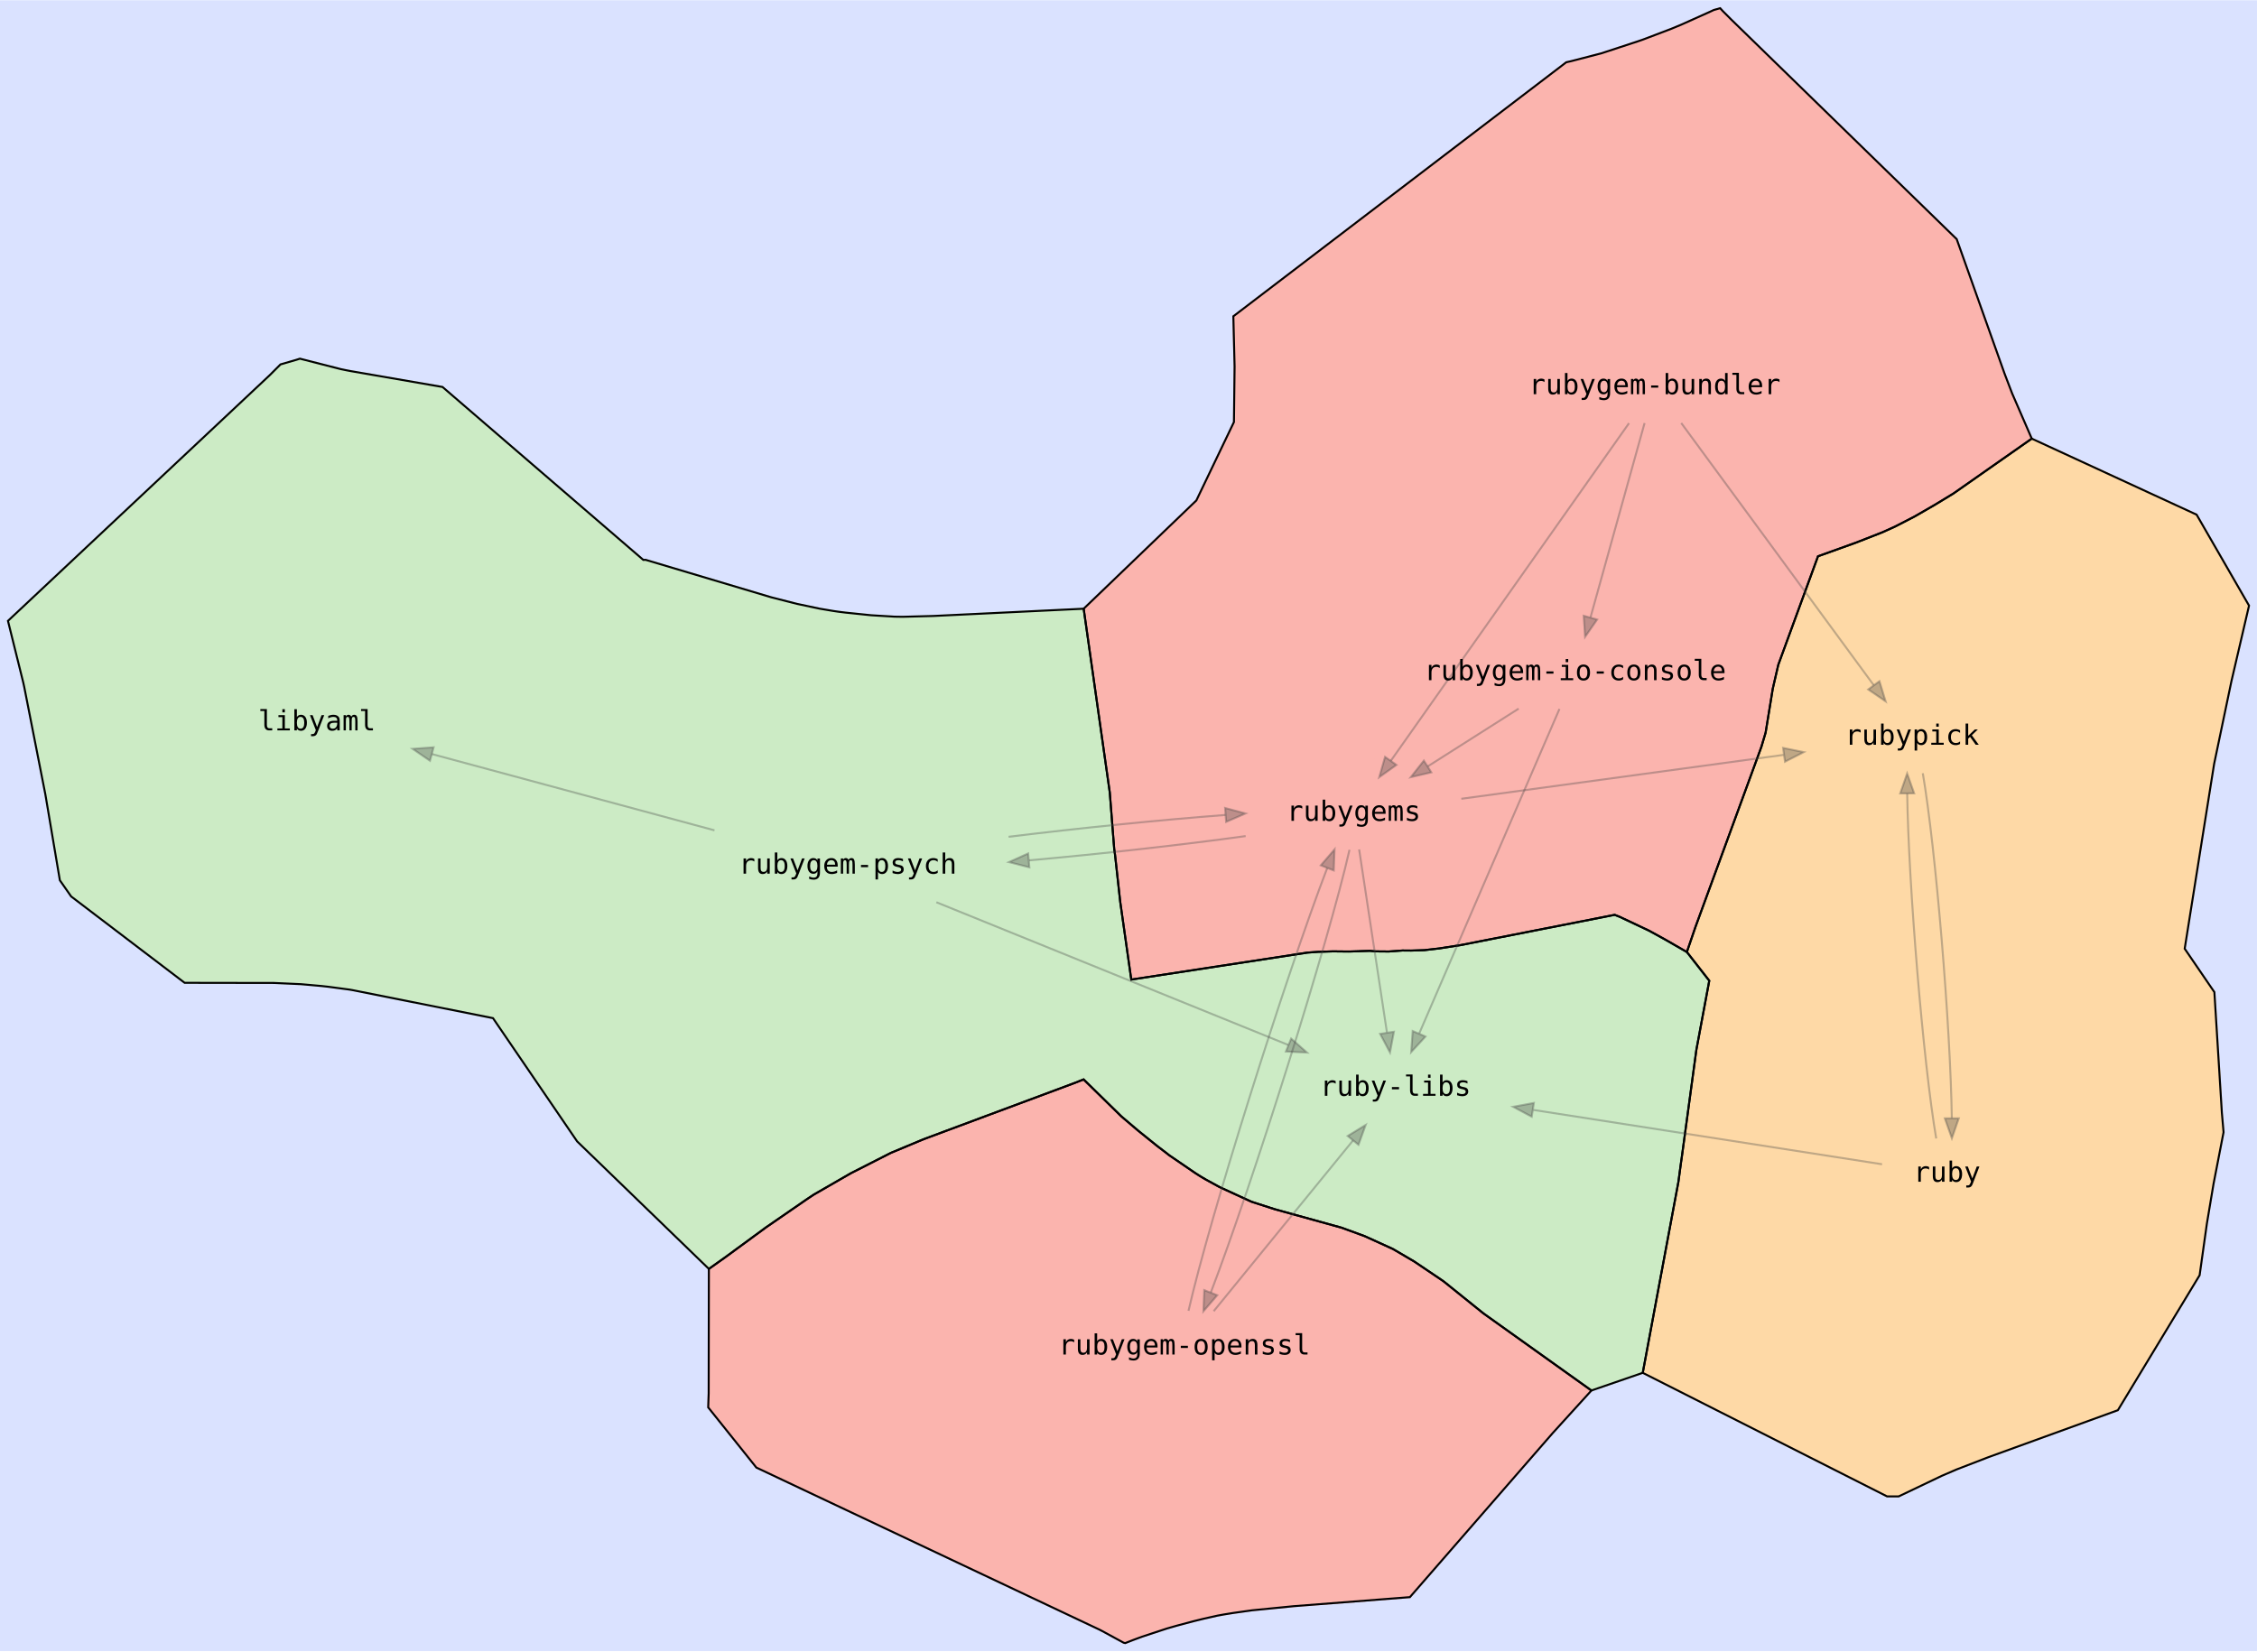
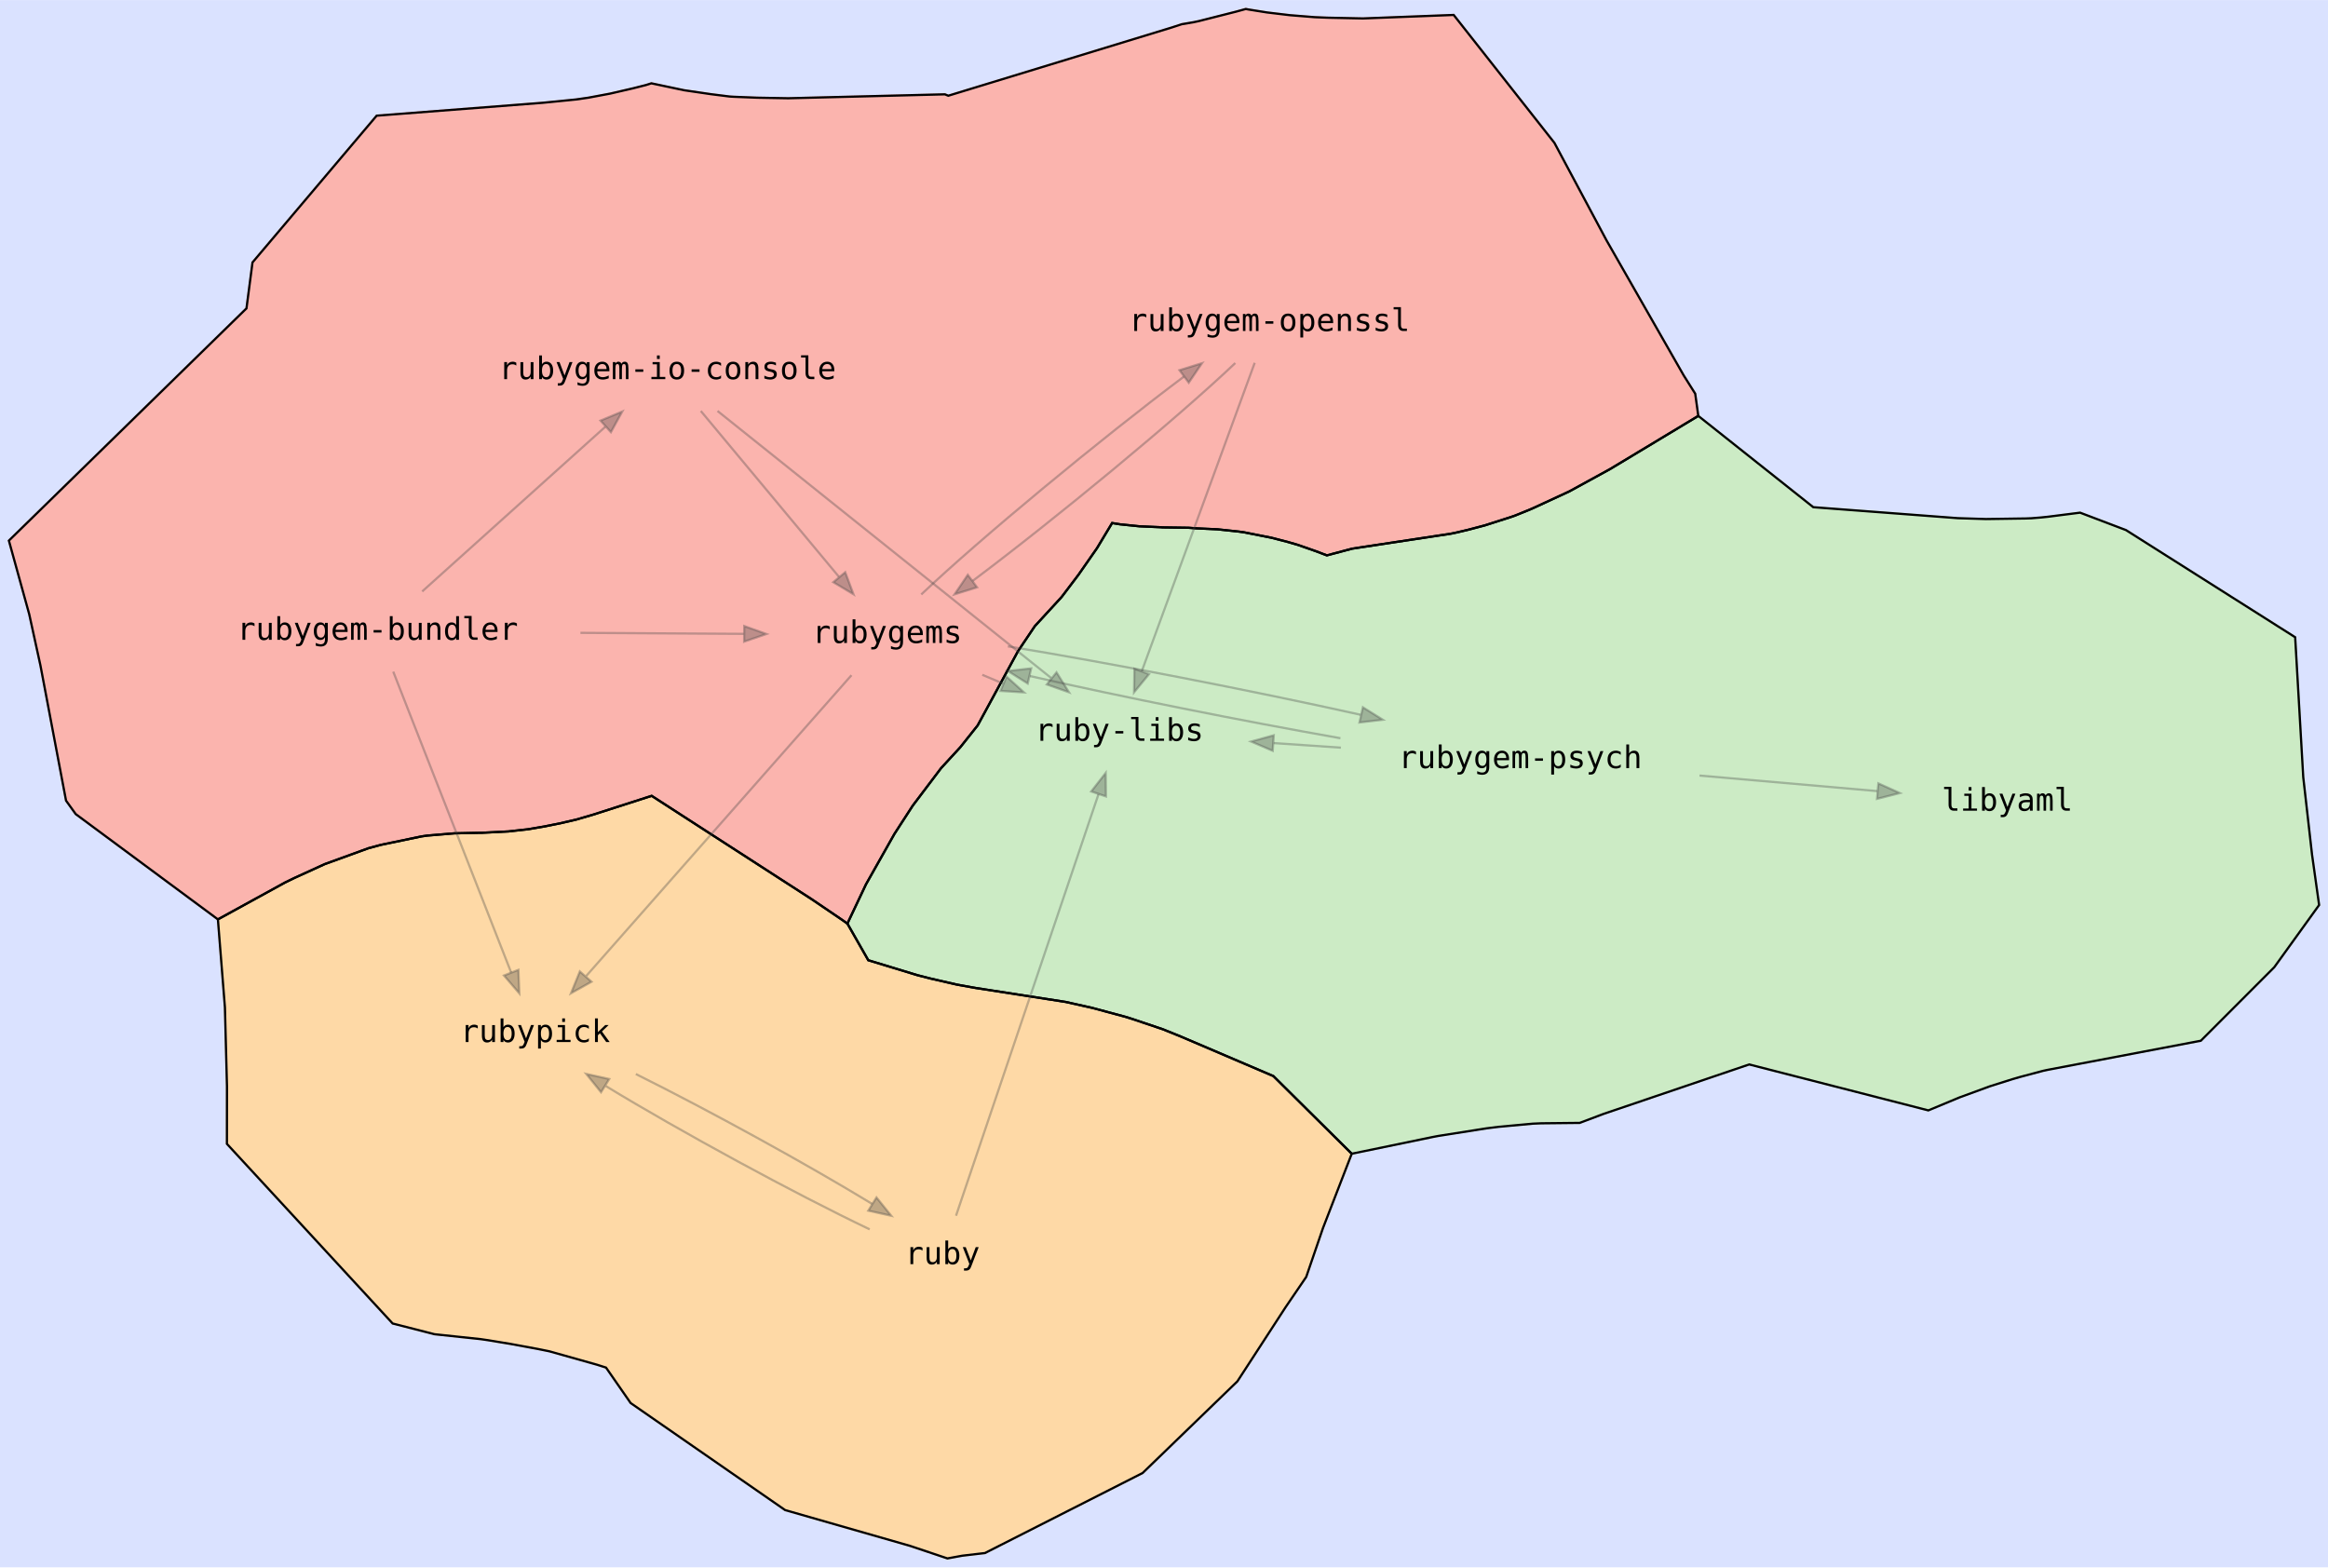
- <svg xmlns="http://www.w3.org/2000/svg" width="1133pt" height="829pt" viewBox="0.00 0.00 1133.38 829.04">
-   <g id="graph0" class="graph" transform="scale(1 1) rotate(0) translate(111.0511 694.4161)">
-     <polygon fill="#dae2ff" stroke="transparent" points="-111.051,134.629 -111.051,-694.416 1022.328,-694.416 1022.328,134.629 -111.051,134.629" />
-     <polygon fill="#fbb4ae" stroke="#fbb4ae" points="559.282,-285.737 558.994,-285.659 558.295,-216.753 550.923,-216.526 545.498,-216.138 457.031,-202.591 451.494,-241.564 448.867,-265.36 448.453,-268.25 446.238,-296.558 433.127,-388.834 489.709,-443.199 508.59,-482.587 508.914,-510.487 508.292,-535.691 675.462,-663.265 677.805,-663.791 693.043,-667.739 711.698,-673.867 713.866,-674.616 728.286,-680.098 733.101,-682.094 747.883,-688.734 749.539,-689.506 752.749,-690.416 754.168,-688.869 758.112,-684.915 762.908,-506.26 758.197,-502.179 758.197,-502.179 762.908,-506.26 758.112,-684.915 871.522,-574.443 895.598,-506.801 899.344,-496.997 909.221,-474.256 869.864,-446.681 860.434,-440.947 850.349,-435.125 840.505,-430.058 834.187,-427.2 820.839,-421.983 801.882,-415.173 781.949,-360.704 779.172,-348.692 775.575,-326.603 773.472,-319.54 740.323,-228.96 736.03,-216.436 724.909,-222.826 716.986,-227.174 702.324,-234.097 699.786,-235.101 622.283,-219.878 611.776,-218.24 604.141,-217.363 597.596,-217.152 593.252,-217.19 586.397,-216.687 579.739,-216.748 576.846,-217.013 571.954,-216.86 571.522,-216.829 566.727,-216.68 566.548,-216.682 566.211,-216.672 558.295,-216.753 558.994,-285.659 559.282,-285.737 559.74,-286.382 563.645,-289.507 568.902,-290.93 573.659,-289.673 577.848,-286.363 578.357,-286.363 579.371,-342.418 585.808,-336.853 587.163,-335.814 593.848,-331.299 593.173,-291.64 644.78,-298.389 655.579,-288.34 655.846,-288.115 652.668,-356.438 658.206,-356.438 656.364,-287.642 664.518,-279.568 675.563,-266.934 675.2,-321.195 677.847,-351.981 671.814,-355.27 670.691,-356.432 673.26,-359.225 677.076,-361.191 681.903,-361.191 687.213,-358.17 688.769,-356.4 692.471,-356.4 692.761,-356.321 696.464,-356.321 697.766,-356.675 700.999,-356.675 701.216,-356.615 701.216,-356.615 700.999,-356.675 697.766,-356.675 696.464,-356.321 692.761,-356.321 692.471,-356.4 688.769,-356.4 687.213,-358.17 681.903,-361.191 677.076,-361.191 673.26,-359.225 670.691,-356.432 671.814,-355.27 677.847,-351.981 675.2,-321.195 675.563,-266.934 664.518,-279.568 656.364,-287.642 658.206,-356.438 652.668,-356.438 655.846,-288.115 655.579,-288.34 644.78,-298.389 643.976,-299.235 643.18,-299.991 633.347,-307.593 633.347,-307.593 643.18,-299.991 643.976,-299.235 644.78,-298.389 593.173,-291.64 593.848,-331.299 587.163,-335.814 585.808,-336.853 579.371,-342.418 578.357,-286.363 577.848,-286.363 573.659,-289.673 568.902,-290.93 563.645,-289.507 559.74,-286.382 559.282,-285.737 559.282,-285.737" />
-     <polygon fill="#fed9a6" stroke="#fed9a6" points="1000.511,-100.044 997.15,-79.985 993.516,-54.119 952.463,13.67 887.382,37.283 871.435,43.439 863.914,46.685 842.376,56.969 840.427,56.944 836.576,56.962 713.876,-5.104 731.772,-100.958 733.154,-111.203 733.343,-112.373 740.801,-167.317 747.28,-202.02 736.03,-216.436 740.323,-228.96 773.472,-319.54 775.575,-326.603 779.172,-348.692 781.949,-360.704 801.882,-415.173 820.839,-421.983 834.187,-427.2 840.505,-430.058 850.349,-435.125 860.434,-440.947 869.864,-446.681 909.221,-474.256 992.003,-436.07 1018.328,-390.388 1009.464,-352.322 1000.799,-310.904 986.018,-218.099 887.151,-214.759 875.775,-214.68 872.007,-296.932 872.007,-296.932 875.775,-214.68 887.151,-214.759 986.018,-218.099 1000.925,-196.284 1004.688,-135.695 1005.537,-125.94 1000.511,-100.044 1000.511,-100.044" />
-     <polygon fill="#ccebc5" stroke="#ccebc5" points="-99.398,-351.877 -98.915,-349.703 -88.278,-295.611 -80.989,-252.449 -75.315,-244.334 -18.328,-200.967 26.661,-200.895 40.191,-200.278 50.478,-199.356 53.857,-198.979 64.517,-197.555 65.89,-197.312 136.517,-183.223 178.758,-121.336 244.916,-57.299 252.633,-62.766 273.697,-78.209 294.303,-92.407 297.614,-94.611 316.243,-105.345 336.09,-115.441 336.521,-115.641 351.802,-122.027 353.597,-122.736 428.605,-150.673 433.091,-152.45 452.058,-133.876 460.593,-126.631 470.134,-118.941 474.94,-115.282 475.909,-114.487 489.205,-105.394 491.673,-103.82 494.431,-102.187 501.418,-98.36 516.947,-91.234 517.635,-90.95 528.98,-87.294 562.654,-77.982 574.192,-73.76 588.413,-67.293 599.053,-61.057 613.299,-51.444 613.999,-50.941 633.857,-34.956 688.097,3.774 713.876,-5.104 731.772,-100.958 733.154,-111.203 733.343,-112.373 740.801,-167.317 747.28,-202.02 736.03,-216.436 724.909,-222.826 716.986,-227.174 702.324,-234.097 699.786,-235.101 622.283,-219.878 611.776,-218.24 604.141,-217.363 597.596,-217.152 593.252,-217.19 586.397,-216.687 579.739,-216.748 576.846,-217.013 571.954,-216.86 571.522,-216.829 566.727,-216.68 566.548,-216.682 566.211,-216.672 558.295,-216.753 550.923,-216.526 545.498,-216.138 457.031,-202.591 451.494,-241.564 448.867,-265.36 448.453,-268.25 446.238,-296.558 433.127,-388.834 357.52,-385.187 342.212,-384.78 338.11,-384.848 326.456,-385.549 313.482,-386.892 309.838,-387.348 307.376,-387.709 300.585,-388.853 299.795,-298.162 302.731,-259.628 302.815,-259.604 305.541,-259.604 307.659,-257.216 311.657,-255.062 311.657,-255.062 307.659,-257.216 305.541,-259.604 302.815,-259.604 302.731,-259.628 299.795,-298.162 300.585,-388.853 289.235,-391.258 276.24,-394.574 278.242,-314.514 278.242,-314.514 276.24,-394.574 213.132,-413.394 211.996,-413.352 111.155,-500.198 65.15,-508.151 62.985,-508.561 60.216,-509.131 59.862,-509.216 39.553,-514.412 37.786,-513.84 29.799,-511.523 24.474,-506.191 -107.051,-382.728 -99.398,-351.877 -99.398,-351.877" />
-     <polygon fill="#fbb4ae" stroke="#fbb4ae" points="441.306,123.992 440.783,123.732 268.76,42.474 244.59,12.259 244.821,5.202 244.916,-57.299 252.633,-62.766 273.697,-78.209 294.303,-92.407 297.614,-94.611 316.243,-105.345 336.09,-115.441 336.521,-115.641 351.802,-122.027 353.597,-122.736 428.605,-150.673 433.091,-152.45 452.058,-133.876 460.593,-126.631 470.134,-118.941 474.94,-115.282 475.909,-114.487 489.205,-105.394 491.673,-103.82 494.431,-102.187 501.418,-98.36 516.947,-91.234 517.635,-90.95 528.98,-87.294 562.654,-77.982 574.192,-73.76 588.413,-67.293 599.053,-61.057 613.299,-51.444 613.999,-50.941 633.857,-34.956 688.097,3.774 668.58,25.242 596.945,107.547 538.417,112.106 517.675,114.159 508.295,115.479 503.487,116.256 500.323,116.832 493.411,118.382 488.544,119.576 479.807,121.902 474.995,123.283 474.914,123.308 462.436,127.414 458.06,129.036 453.995,130.629 453.228,130.45 442.471,124.598 441.306,123.992 441.306,123.992" />
-     <polyline fill="none" stroke="#000000" points="713.866,-674.616 728.286,-680.098 733.101,-682.094 747.883,-688.734 749.539,-689.506 752.749,-690.416 754.168,-688.869 758.112,-684.915 871.522,-574.443 895.598,-506.801 899.344,-496.997 909.221,-474.256 869.864,-446.681 860.434,-440.947 850.349,-435.125 840.505,-430.058 834.187,-427.2 820.839,-421.983 801.882,-415.173 781.949,-360.704 779.172,-348.692 775.575,-326.603 773.472,-319.54 740.323,-228.96 736.03,-216.436 724.909,-222.826 716.986,-227.174 702.324,-234.097 699.786,-235.101 622.283,-219.878 611.776,-218.24 604.141,-217.363 597.596,-217.152 593.252,-217.19 586.397,-216.687 579.739,-216.748 576.846,-217.013 571.954,-216.86 571.522,-216.829 566.727,-216.68 566.548,-216.682 566.211,-216.672 558.295,-216.753 550.923,-216.526 545.498,-216.138 457.031,-202.591 451.494,-241.564 448.867,-265.36 448.453,-268.25 446.238,-296.558 433.127,-388.834 489.709,-443.199 508.59,-482.587 508.914,-510.487 508.292,-535.691 675.462,-663.265 677.805,-663.791 693.043,-667.739 711.698,-673.867 713.866,-674.616 " />
-     <polyline fill="none" stroke="#000000" points="840.505,-430.058 834.187,-427.2 820.839,-421.983 801.882,-415.173 781.949,-360.704 779.172,-348.692 775.575,-326.603 773.472,-319.54 740.323,-228.96 736.03,-216.436 747.28,-202.02 740.801,-167.317 733.343,-112.373 733.154,-111.203 731.772,-100.958 713.876,-5.104 836.576,56.962 840.427,56.944 842.376,56.969 863.914,46.685 871.435,43.439 887.382,37.283 952.463,13.67 993.516,-54.119 997.15,-79.985 1000.511,-100.044 1005.537,-125.94 1004.688,-135.695 1000.925,-196.284 986.018,-218.099 1000.799,-310.904 1009.464,-352.322 1018.328,-390.388 992.003,-436.07 909.221,-474.256 869.864,-446.681 860.434,-440.947 850.349,-435.125 840.505,-430.058 " />
-     <polyline fill="none" stroke="#000000" points="579.739,-216.748 576.846,-217.013 571.954,-216.86 571.522,-216.829 566.727,-216.68 566.548,-216.682 566.211,-216.672 558.295,-216.753 550.923,-216.526 545.498,-216.138 457.031,-202.591 451.494,-241.564 448.867,-265.36 448.453,-268.25 446.238,-296.558 433.127,-388.834 357.52,-385.187 342.212,-384.78 338.11,-384.848 326.456,-385.549 313.482,-386.892 309.838,-387.348 307.376,-387.709 300.585,-388.853 289.235,-391.258 276.24,-394.574 213.132,-413.394 211.996,-413.352 111.155,-500.198 65.15,-508.151 62.985,-508.561 60.216,-509.131 59.862,-509.216 39.553,-514.412 37.786,-513.84 29.799,-511.523 24.474,-506.191 -107.051,-382.728 -99.398,-351.877 -98.915,-349.703 -88.278,-295.611 -80.989,-252.449 -75.315,-244.334 -18.328,-200.967 26.661,-200.895 40.191,-200.278 50.478,-199.356 53.857,-198.979 64.517,-197.555 65.89,-197.312 136.517,-183.223 178.758,-121.336 244.916,-57.299 252.633,-62.766 273.697,-78.209 294.303,-92.407 297.614,-94.611 316.243,-105.345 336.09,-115.441 336.521,-115.641 351.802,-122.027 353.597,-122.736 428.605,-150.673 433.091,-152.45 452.058,-133.876 460.593,-126.631 470.134,-118.941 474.94,-115.282 475.909,-114.487 489.205,-105.394 491.673,-103.82 494.431,-102.187 501.418,-98.36 516.947,-91.234 517.635,-90.95 528.98,-87.294 562.654,-77.982 574.192,-73.76 588.413,-67.293 599.053,-61.057 613.299,-51.444 613.999,-50.941 633.857,-34.956 688.097,3.774 713.876,-5.104 731.772,-100.958 733.154,-111.203 733.343,-112.373 740.801,-167.317 747.28,-202.02 736.03,-216.436 724.909,-222.826 716.986,-227.174 702.324,-234.097 699.786,-235.101 622.283,-219.878 611.776,-218.24 604.141,-217.363 597.596,-217.152 593.252,-217.19 586.397,-216.687 579.739,-216.748 " />
-     <polyline fill="none" stroke="#000000" points="489.205,-105.394 491.673,-103.82 494.431,-102.187 501.418,-98.36 516.947,-91.234 517.635,-90.95 528.98,-87.294 562.654,-77.982 574.192,-73.76 588.413,-67.293 599.053,-61.057 613.299,-51.444 613.999,-50.941 633.857,-34.956 688.097,3.774 668.58,25.242 596.945,107.547 538.417,112.106 517.675,114.159 508.295,115.479 503.487,116.256 500.323,116.832 493.411,118.382 488.544,119.576 479.807,121.902 474.995,123.283 474.914,123.308 462.436,127.414 458.06,129.036 453.995,130.629 453.228,130.45 442.471,124.598 441.306,123.992 440.783,123.732 268.76,42.474 244.59,12.259 244.821,5.202 244.916,-57.299 252.633,-62.766 273.697,-78.209 294.303,-92.407 297.614,-94.611 316.243,-105.345 336.09,-115.441 336.521,-115.641 351.802,-122.027 353.597,-122.736 428.605,-150.673 433.091,-152.45 452.058,-133.876 460.593,-126.631 470.134,-118.941 474.94,-115.282 475.909,-114.487 489.205,-105.394 " />
+ <svg xmlns="http://www.w3.org/2000/svg" width="1047pt" height="705pt" viewBox="0.00 0.00 1046.92 704.87">
+   <g id="graph0" class="graph" transform="scale(1 1) rotate(0) translate(78.7903 582.812)">
+     <polygon fill="#dae2ff" stroke="transparent" points="-78.79,122.054 -78.79,-582.812 968.134,-582.812 968.134,122.054 -78.79,122.054" />
+     <polygon fill="#fbb4ae" stroke="#fbb4ae" points="620.242,-518.599 643.674,-474.739 678.366,-414.031 683.56,-405.784 684.946,-395.793 645.243,-371.864 626.906,-361.823 610.591,-354.277 608.949,-353.565 602.506,-350.956 600.507,-350.261 588.931,-346.554 581.418,-344.573 576.207,-343.346 573.843,-342.855 573.242,-342.748 529.402,-336.11 529.247,-336.078 517.912,-333.071 513.074,-334.914 504.819,-337.804 500.11,-339.164 492.985,-341.005 480.621,-343.45 478.154,-343.787 468.715,-344.792 459.189,-345.227 455.725,-345.488 444.11,-345.656 442.9,-345.745 433.68,-346.145 424.91,-347.045 421.346,-347.623 414.522,-336.283 406.179,-324.311 398.805,-314.582 398.359,-314.048 386.572,-301.229 379.028,-290.008 360.876,-256.599 353.117,-246.843 344.443,-237.409 344.155,-244.079 344.155,-244.079 344.443,-237.409 331.689,-220.532 332.159,-262.707 329.249,-296.98 325.235,-293.81 325.235,-293.81 329.249,-296.98 332.159,-262.707 331.689,-220.532 323.419,-207.759 310.646,-185.114 302.29,-167.463 299.834,-169.204 286.257,-178.413 214.271,-224.922 187.935,-216.456 180.302,-214.23 173.244,-212.596 166.134,-211.164 158.751,-209.9 149.85,-208.912 138.006,-208.313 137.459,-208.318 125.488,-208.062 113.285,-207.043 110.77,-206.678 92.586,-202.896 86.888,-201.361 67.241,-194.212 53.582,-187.973 49.394,-185.933 19.207,-169.363 -44.737,-216.72 -49.089,-222.77 -60.598,-283.543 -65.653,-306.635 -74.79,-339.707 32.054,-444.155 34.766,-464.83 90.598,-530.823 165.432,-536.634 180.203,-538.106 185.761,-538.903 186.737,-463.702 186.737,-463.702 185.761,-538.903 195.601,-540.748 205.972,-543.148 211.742,-544.61 214.136,-545.374 228.802,-542.273 228.731,-478.588 227.075,-443.194 229.336,-417.158 230.497,-415.897 229.052,-414.376 229.052,-414.376 230.497,-415.897 229.336,-417.158 227.075,-443.194 228.731,-478.588 228.802,-542.273 240.927,-540.492 249.393,-539.431 248.776,-481.831 248.776,-481.831 249.393,-539.431 251.261,-539.318 261.767,-538.904 275.687,-538.656 346.14,-540.426 347.658,-539.795 448.136,-570.478 452.646,-571.957 458.06,-572.878 460.252,-573.341 477.091,-577.612 481.465,-578.812 482.545,-578.597 491.034,-577.244 501.25,-576.02 512.502,-575.116 512.299,-462.54 508.331,-437.973 506.309,-437.973 504.356,-437.405 500.911,-437.405 499.594,-435.933 494.692,-433.204 494.692,-433.204 499.594,-435.933 500.911,-437.405 504.356,-437.405 506.309,-437.973 508.331,-437.973 512.299,-462.54 512.502,-575.116 518.131,-574.888 534.137,-574.554 574.939,-576.127 620.242,-518.599 620.242,-518.599" />
+     <polygon fill="#fed9a6" stroke="#fed9a6" points="508.629,-8.559 516.18,-30.573 529.1,-63.96 493.871,-98.881 452.247,-116.665 444.152,-119.939 430.393,-124.576 427.402,-125.516 412.312,-129.577 400.433,-132.231 359.918,-138.518 351.469,-140.04 339.877,-142.707 333.666,-144.29 311.681,-150.988 302.29,-167.463 299.834,-169.204 286.257,-178.413 214.271,-224.922 187.935,-216.456 180.302,-214.23 173.244,-212.596 166.134,-211.164 158.751,-209.9 149.85,-208.912 138.006,-208.313 137.459,-208.318 125.488,-208.062 113.285,-207.043 110.77,-206.678 92.586,-202.896 86.888,-201.361 67.241,-194.212 53.582,-187.973 49.394,-185.933 19.207,-169.363 22.359,-129.772 23.283,-94.243 23.257,-68.396 97.789,12.39 116.59,17.209 137.41,19.429 140.614,19.895 150.763,21.569 163.038,23.833 168.251,24.895 189.75,30.944 193.747,32.222 204.812,48.16 274.291,96.309 330.468,112.406 347.302,118.054 347.815,117.948 353.632,116.882 354.06,116.812 364.151,115.627 435.07,79.623 477.679,38.401 499.348,5.061 508.629,-8.559 508.629,-8.559" />
+     <polygon fill="#ccebc5" stroke="#ccebc5" points="960.935,-198.588 956.998,-233.312 953.362,-296.256 877.284,-344.443 856.639,-352.279 842.186,-350.44 839.111,-350.118 834.797,-349.764 832.16,-349.667 814.309,-349.41 815.506,-259.07 812.457,-221.978 808.765,-221.978 808.765,-221.978 812.457,-221.978 815.506,-259.07 814.309,-349.41 801.66,-349.8 736.659,-354.74 684.946,-395.793 645.243,-371.864 626.906,-361.823 627.339,-286.623 627.892,-279.225 627.892,-279.225 627.339,-286.623 626.906,-361.823 610.591,-354.277 608.949,-353.565 612.689,-242.5 613.862,-241.187 612.579,-239.723 607.535,-236.813 607.535,-236.813 612.579,-239.723 613.862,-241.187 612.689,-242.5 608.949,-353.565 602.506,-350.956 600.507,-350.261 588.931,-346.554 581.418,-344.573 576.207,-343.346 573.843,-342.855 573.242,-342.748 529.402,-336.11 529.247,-336.078 517.912,-333.071 513.074,-334.914 504.819,-337.804 500.11,-339.164 492.985,-341.005 480.621,-343.45 478.154,-343.787 468.715,-344.792 459.189,-345.227 455.725,-345.488 444.11,-345.656 442.9,-345.745 433.68,-346.145 424.91,-347.045 421.346,-347.623 414.522,-336.283 406.179,-324.311 398.805,-314.582 398.359,-314.048 386.572,-301.229 379.028,-290.008 360.876,-256.599 353.117,-246.843 344.443,-237.409 331.689,-220.532 323.419,-207.759 310.646,-185.114 302.29,-167.463 311.681,-150.988 333.666,-144.29 339.877,-142.707 351.469,-140.04 359.918,-138.518 400.433,-132.231 412.312,-129.577 427.402,-125.516 430.393,-124.576 444.152,-119.939 452.247,-116.665 493.871,-98.881 529.1,-63.96 565.632,-71.51 567.906,-71.942 589.705,-75.385 595.085,-76.057 610.513,-77.482 614.291,-77.646 631.154,-77.826 631.581,-77.817 642.071,-81.777 707.842,-104.12 788.402,-83.454 802.407,-89.285 815.982,-94.261 826.125,-97.468 829.62,-98.485 839.989,-101.24 842.081,-101.69 910.951,-114.785 943.968,-147.849 964.134,-175.817 960.935,-198.588 960.935,-198.588" />
+     <polyline fill="none" stroke="#000000" points="92.586,-202.896 86.888,-201.361 67.241,-194.212 53.582,-187.973 49.394,-185.933 19.207,-169.363 -44.737,-216.72 -49.089,-222.77 -60.598,-283.543 -65.653,-306.635 -74.79,-339.707 32.054,-444.155 34.766,-464.83 90.598,-530.823 165.432,-536.634 180.203,-538.106 185.761,-538.903 195.601,-540.748 205.972,-543.148 211.742,-544.61 214.136,-545.374 228.802,-542.273 240.927,-540.492 249.393,-539.431 251.261,-539.318 261.767,-538.904 275.687,-538.656 346.14,-540.426 347.658,-539.795 448.136,-570.478 452.646,-571.957 458.06,-572.878 460.252,-573.341 477.091,-577.612 481.465,-578.812 482.545,-578.597 491.034,-577.244 501.25,-576.02 512.502,-575.116 518.131,-574.888 534.137,-574.554 574.939,-576.127 620.242,-518.599 643.674,-474.739 678.366,-414.031 683.56,-405.784 684.946,-395.793 645.243,-371.864 626.906,-361.823 610.591,-354.277 608.949,-353.565 602.506,-350.956 600.507,-350.261 588.931,-346.554 581.418,-344.573 576.207,-343.346 573.843,-342.855 573.242,-342.748 529.402,-336.11 529.247,-336.078 517.912,-333.071 513.074,-334.914 504.819,-337.804 500.11,-339.164 492.985,-341.005 480.621,-343.45 478.154,-343.787 468.715,-344.792 459.189,-345.227 455.725,-345.488 444.11,-345.656 442.9,-345.745 433.68,-346.145 424.91,-347.045 421.346,-347.623 414.522,-336.283 406.179,-324.311 398.805,-314.582 398.359,-314.048 386.572,-301.229 379.028,-290.008 360.876,-256.599 353.117,-246.843 344.443,-237.409 331.689,-220.532 323.419,-207.759 310.646,-185.114 302.29,-167.463 299.834,-169.204 286.257,-178.413 214.271,-224.922 187.935,-216.456 180.302,-214.23 173.244,-212.596 166.134,-211.164 158.751,-209.9 149.85,-208.912 138.006,-208.313 137.459,-208.318 125.488,-208.062 113.285,-207.043 110.77,-206.678 92.586,-202.896 " />
+     <polyline fill="none" stroke="#000000" points="158.751,-209.9 166.134,-211.164 173.244,-212.596 180.302,-214.23 187.935,-216.456 214.271,-224.922 286.257,-178.413 299.834,-169.204 302.29,-167.463 311.681,-150.988 333.666,-144.29 339.877,-142.707 351.469,-140.04 359.918,-138.518 400.433,-132.231 412.312,-129.577 427.402,-125.516 430.393,-124.576 444.152,-119.939 452.247,-116.665 493.871,-98.881 529.1,-63.96 516.18,-30.573 508.629,-8.559 499.348,5.061 477.679,38.401 435.07,79.623 364.151,115.627 354.06,116.812 353.632,116.882 347.815,117.948 347.302,118.054 330.468,112.406 274.291,96.309 204.812,48.16 193.747,32.222 189.75,30.944 168.251,24.895 163.038,23.833 150.763,21.569 140.614,19.895 137.41,19.429 116.59,17.209 97.789,12.39 23.257,-68.396 23.283,-94.243 22.359,-129.772 19.207,-169.363 49.394,-185.933 53.582,-187.973 67.241,-194.212 86.888,-201.361 92.586,-202.896 110.77,-206.678 113.285,-207.043 125.488,-208.062 137.459,-208.318 138.006,-208.313 149.85,-208.912 158.751,-209.9 " />
+     <polyline fill="none" stroke="#000000" points="414.522,-336.283 406.179,-324.311 398.805,-314.582 398.359,-314.048 386.572,-301.229 379.028,-290.008 360.876,-256.599 353.117,-246.843 344.443,-237.409 331.689,-220.532 323.419,-207.759 310.646,-185.114 302.29,-167.463 311.681,-150.988 333.666,-144.29 339.877,-142.707 351.469,-140.04 359.918,-138.518 400.433,-132.231 412.312,-129.577 427.402,-125.516 430.393,-124.576 444.152,-119.939 452.247,-116.665 493.871,-98.881 529.1,-63.96 565.632,-71.51 567.906,-71.942 589.705,-75.385 595.085,-76.057 610.513,-77.482 614.291,-77.646 631.154,-77.826 631.581,-77.817 642.071,-81.777 707.842,-104.12 788.402,-83.454 802.407,-89.285 815.982,-94.261 826.125,-97.468 829.62,-98.485 839.989,-101.24 842.081,-101.69 910.951,-114.785 943.968,-147.849 964.134,-175.817 960.935,-198.588 956.998,-233.312 953.362,-296.256 877.284,-344.443 856.639,-352.279 842.186,-350.44 839.111,-350.118 834.797,-349.764 832.16,-349.667 814.309,-349.41 801.66,-349.8 736.659,-354.74 684.946,-395.793 645.243,-371.864 626.906,-361.823 610.591,-354.277 608.949,-353.565 602.506,-350.956 600.507,-350.261 588.931,-346.554 581.418,-344.573 576.207,-343.346 573.843,-342.855 573.242,-342.748 529.402,-336.11 529.247,-336.078 517.912,-333.071 513.074,-334.914 504.819,-337.804 500.11,-339.164 492.985,-341.005 480.621,-343.45 478.154,-343.787 468.715,-344.792 459.189,-345.227 455.725,-345.488 444.11,-345.656 442.9,-345.745 433.68,-346.145 424.91,-347.045 421.346,-347.623 414.522,-336.283 " />
    <g id="edge1" class="edge">
-       <path fill="none" stroke="#444444" stroke-opacity="0.333" d="M733.205,-482.094C756.194,-450.783 803.345,-386.562 829.877,-350.426" />
-       <polygon fill="#444444" fill-opacity="0.333" stroke="#444444" stroke-opacity="0.333" points="832.74,-352.44 835.837,-342.307 827.098,-348.297 832.74,-352.44" />
+       <path fill="none" stroke="#444444" stroke-opacity="0.333" d="M111.076,-316.853C133.118,-336.677 168.654,-368.638 193.41,-390.902" />
+       <polygon fill="#444444" fill-opacity="0.333" stroke="#444444" stroke-opacity="0.333" points="191.262,-393.678 201.038,-397.763 195.943,-388.474 191.262,-393.678" />
    </g>
    <g id="edge2" class="edge">
-       <path fill="none" stroke="#444444" stroke-opacity="0.333" d="M714.799,-482.082C707.953,-457.479 695.679,-413.366 687.663,-384.557" />
-       <polygon fill="#444444" fill-opacity="0.333" stroke="#444444" stroke-opacity="0.333" points="690.972,-383.396 684.92,-374.701 684.229,-385.273 690.972,-383.396" />
+       <path fill="none" stroke="#444444" stroke-opacity="0.333" d="M182.232,-298.229C206.805,-298.077 232.874,-297.917 255.657,-297.777" />
+       <polygon fill="#444444" fill-opacity="0.333" stroke="#444444" stroke-opacity="0.333" points="255.898,-301.276 265.876,-297.714 255.855,-294.276 255.898,-301.276" />
    </g>
    <g id="edge3" class="edge">
-       <path fill="none" stroke="#444444" stroke-opacity="0.333" d="M706.973,-482.003C680.201,-444.055 618.476,-356.562 587.36,-312.456" />
-       <polygon fill="#444444" fill-opacity="0.333" stroke="#444444" stroke-opacity="0.333" points="590.189,-310.394 581.564,-304.241 584.469,-314.43 590.189,-310.394" />
+       <path fill="none" stroke="#444444" stroke-opacity="0.333" d="M98.049,-280.782C110.492,-249.032 136.403,-182.915 151.102,-145.408" />
+       <polygon fill="#444444" fill-opacity="0.333" stroke="#444444" stroke-opacity="0.333" points="154.366,-146.671 154.756,-136.083 147.849,-144.117 154.366,-146.671" />
    </g>
    <g id="edge4" class="edge">
-       <path fill="none" stroke="#444444" stroke-opacity="0.333" d="M854.508,-306.211C861.043,-268.053 868.413,-178.855 869.077,-133.036" />
-       <polygon fill="#444444" fill-opacity="0.333" stroke="#444444" stroke-opacity="0.333" points="872.577,-132.91 869.103,-122.901 865.577,-132.892 872.577,-132.91" />
+       <path fill="none" stroke="#444444" stroke-opacity="0.333" d="M236.369,-398.018C252.911,-378.155 279.666,-346.028 298.488,-323.427" />
+       <polygon fill="#444444" fill-opacity="0.333" stroke="#444444" stroke-opacity="0.333" points="301.32,-325.496 305.03,-315.572 295.941,-321.016 301.32,-325.496" />
    </g>
    <g id="edge5" class="edge">
-       <path fill="none" stroke="#444444" stroke-opacity="0.333" d="M651.554,-338.652C637.678,-329.836 620.792,-319.108 605.894,-309.644" />
-       <polygon fill="#444444" fill-opacity="0.333" stroke="#444444" stroke-opacity="0.333" points="607.708,-306.649 597.39,-304.241 603.954,-312.558 607.708,-306.649" />
+       <path fill="none" stroke="#444444" stroke-opacity="0.333" d="M243.885,-398.011C280.43,-368.76 352.695,-310.918 393.902,-277.935" />
+       <polygon fill="#444444" fill-opacity="0.333" stroke="#444444" stroke-opacity="0.333" points="396.335,-280.471 401.955,-271.49 391.96,-275.006 396.335,-280.471" />
    </g>
    <g id="edge6" class="edge">
-       <path fill="none" stroke="#444444" stroke-opacity="0.333" d="M672.053,-338.501C656.227,-301.876 620.397,-218.959 601.646,-175.566" />
-       <polygon fill="#444444" fill-opacity="0.333" stroke="#444444" stroke-opacity="0.333" points="604.773,-173.977 597.593,-166.186 598.347,-176.754 604.773,-173.977" />
+       <path fill="none" stroke="#444444" stroke-opacity="0.333" d="M304.131,-279.181C275.926,-247.196 217.382,-180.807 184.883,-143.954" />
+       <polygon fill="#444444" fill-opacity="0.333" stroke="#444444" stroke-opacity="0.333" points="187.22,-141.313 177.981,-136.127 181.97,-145.943 187.22,-141.313" />
    </g>
    <g id="edge7" class="edge">
-       <path fill="none" stroke="#444444" stroke-opacity="0.333" d="M622.774,-293.387C668.981,-299.684 735.567,-308.758 784.561,-315.434" />
-       <polygon fill="#444444" fill-opacity="0.333" stroke="#444444" stroke-opacity="0.333" points="784.353,-318.938 794.734,-316.82 785.299,-312.002 784.353,-318.938" />
+       <path fill="none" stroke="#444444" stroke-opacity="0.333" d="M362.945,-279.357C366.042,-278.051 369.185,-276.727 372.328,-275.402" />
+       <polygon fill="#444444" fill-opacity="0.333" stroke="#444444" stroke-opacity="0.333" points="373.857,-278.556 381.713,-271.447 371.139,-272.105 373.857,-278.556" />
    </g>
    <g id="edge8" class="edge">
-       <path fill="none" stroke="#444444" stroke-opacity="0.333" d="M571.454,-267.966C575.005,-244.601 581.232,-203.634 585.41,-176.142" />
-       <polygon fill="#444444" fill-opacity="0.333" stroke="#444444" stroke-opacity="0.333" points="588.913,-176.391 586.955,-165.979 581.992,-175.339 588.913,-176.391" />
+       <path fill="none" stroke="#444444" stroke-opacity="0.333" d="M335.504,-315.491C361.897,-340.57 416.39,-385.578 453.621,-413.482" />
+       <polygon fill="#444444" fill-opacity="0.333" stroke="#444444" stroke-opacity="0.333" points="451.633,-416.365 461.752,-419.504 455.799,-410.74 451.633,-416.365" />
    </g>
    <g id="edge9" class="edge">
-       <path fill="none" stroke="#444444" stroke-opacity="0.333" d="M566.62,-267.781C556.178,-221.652 517.951,-100.217 496.982,-45.456" />
-       <polygon fill="#444444" fill-opacity="0.333" stroke="#444444" stroke-opacity="0.333" points="500.196,-44.065 493.278,-36.04 493.681,-46.627 500.196,-44.065" />
+       <path fill="none" stroke="#444444" stroke-opacity="0.333" d="M374.443,-292.157C419.469,-284.868 483.863,-272.335 533.141,-261.375" />
+       <polygon fill="#444444" fill-opacity="0.333" stroke="#444444" stroke-opacity="0.333" points="534.111,-264.745 543.099,-259.135 532.575,-257.915 534.111,-264.745" />
    </g>
    <g id="edge10" class="edge">
-       <path fill="none" stroke="#444444" stroke-opacity="0.333" d="M514.484,-274.657C482.862,-270.275 442.152,-265.746 405.737,-262.466" />
-       <polygon fill="#444444" fill-opacity="0.333" stroke="#444444" stroke-opacity="0.333" points="405.859,-258.963 395.591,-261.575 405.247,-265.936 405.859,-258.963" />
+       <path fill="none" stroke="#444444" stroke-opacity="0.333" d="M207.144,-99.807C240.175,-83.374 284.097,-59.267 313.421,-41.387" />
+       <polygon fill="#444444" fill-opacity="0.333" stroke="#444444" stroke-opacity="0.333" points="315.369,-44.297 322.024,-36.053 311.681,-38.348 315.369,-44.297" />
    </g>
    <g id="edge11" class="edge">
-       <path fill="none" stroke="#444444" stroke-opacity="0.333" d="M861.242,-122.789C854.707,-160.947 847.337,-250.145 846.673,-295.964" />
-       <polygon fill="#444444" fill-opacity="0.333" stroke="#444444" stroke-opacity="0.333" points="843.173,-296.09 846.647,-306.099 850.173,-296.108 843.173,-296.09" />
+       <path fill="none" stroke="#444444" stroke-opacity="0.333" d="M476.726,-419.569C450.333,-394.49 395.84,-349.482 358.609,-321.578" />
+       <polygon fill="#444444" fill-opacity="0.333" stroke="#444444" stroke-opacity="0.333" points="360.597,-318.695 350.478,-315.556 356.431,-324.32 360.597,-318.695" />
    </g>
    <g id="edge12" class="edge">
-       <path fill="none" stroke="#444444" stroke-opacity="0.333" d="M834.057,-109.847C791.253,-116.516 714.964,-128.403 658.982,-137.125" />
-       <polygon fill="#444444" fill-opacity="0.333" stroke="#444444" stroke-opacity="0.333" points="658.119,-133.717 648.778,-138.715 659.197,-140.634 658.119,-133.717" />
+       <path fill="none" stroke="#444444" stroke-opacity="0.333" d="M485.458,-419.673C473.617,-387.329 448.68,-319.212 434.675,-280.954" />
+       <polygon fill="#444444" fill-opacity="0.333" stroke="#444444" stroke-opacity="0.333" points="437.923,-279.647 431.199,-271.46 431.35,-282.054 437.923,-279.647" />
    </g>
    <g id="edge13" class="edge">
-       <path fill="none" stroke="#444444" stroke-opacity="0.333" d="M485.77,-36.239C496.212,-82.368 534.439,-203.803 555.408,-258.564" />
-       <polygon fill="#444444" fill-opacity="0.333" stroke="#444444" stroke-opacity="0.333" points="552.194,-259.955 559.112,-267.98 558.709,-257.393 552.194,-259.955" />
+       <path fill="none" stroke="#444444" stroke-opacity="0.333" d="M524.008,-250.837C479.756,-258.638 425.695,-269.444 384.369,-278.798" />
+       <polygon fill="#444444" fill-opacity="0.333" stroke="#444444" stroke-opacity="0.333" points="383.384,-275.433 374.419,-281.08 384.949,-282.256 383.384,-275.433" />
    </g>
    <g id="edge14" class="edge">
-       <path fill="none" stroke="#444444" stroke-opacity="0.333" d="M498.422,-36.065C516.596,-58.337 547.622,-96.356 568.389,-121.805" />
-       <polygon fill="#444444" fill-opacity="0.333" stroke="#444444" stroke-opacity="0.333" points="565.708,-124.055 574.742,-129.59 571.131,-119.629 565.708,-124.055" />
+       <path fill="none" stroke="#444444" stroke-opacity="0.333" d="M524.222,-246.594C514.132,-247.281 503.881,-247.979 493.983,-248.653" />
+       <polygon fill="#444444" fill-opacity="0.333" stroke="#444444" stroke-opacity="0.333" points="493.557,-245.174 483.818,-249.345 494.033,-252.158 493.557,-245.174" />
    </g>
    <g id="edge15" class="edge">
-       <path fill="none" stroke="#444444" stroke-opacity="0.333" d="M395.425,-274.3C430.608,-278.627 471.274,-282.74 504.366,-285.272" />
-       <polygon fill="#444444" fill-opacity="0.333" stroke="#444444" stroke-opacity="0.333" points="504.15,-288.766 514.379,-286.006 504.661,-281.785 504.15,-288.766" />
+       <path fill="none" stroke="#444444" stroke-opacity="0.333" d="M685.498,-234.047C711.965,-231.732 740.856,-229.204 765.363,-227.06" />
+       <polygon fill="#444444" fill-opacity="0.333" stroke="#444444" stroke-opacity="0.333" points="765.92,-230.525 775.577,-226.167 765.31,-223.552 765.92,-230.525" />
    </g>
    <g id="edge16" class="edge">
-       <path fill="none" stroke="#444444" stroke-opacity="0.333" d="M359.147,-241.432C407.383,-221.868 484.362,-190.645 535.943,-169.724" />
-       <polygon fill="#444444" fill-opacity="0.333" stroke="#444444" stroke-opacity="0.333" points="537.316,-172.944 545.267,-165.942 534.684,-166.457 537.316,-172.944" />
+       <path fill="none" stroke="#444444" stroke-opacity="0.333" d="M312.315,-29.957C278.748,-45.954 226.927,-74.125 193.696,-94.373" />
+       <polygon fill="#444444" fill-opacity="0.333" stroke="#444444" stroke-opacity="0.333" points="191.503,-91.615 184.847,-99.858 195.19,-97.565 191.503,-91.615" />
    </g>
    <g id="edge17" class="edge">
-       <path fill="none" stroke="#444444" stroke-opacity="0.333" d="M247.731,-277.543C204.044,-289.336 147.584,-304.575 105.861,-315.838" />
-       <polygon fill="#444444" fill-opacity="0.333" stroke="#444444" stroke-opacity="0.333" points="104.867,-312.481 96.125,-318.466 106.691,-319.239 104.867,-312.481" />
+       <path fill="none" stroke="#444444" stroke-opacity="0.333" d="M351.14,-36.079C364.964,-76.983 398.718,-176.856 415.206,-225.644" />
+       <polygon fill="#444444" fill-opacity="0.333" stroke="#444444" stroke-opacity="0.333" points="411.932,-226.886 418.449,-235.239 418.563,-224.645 411.932,-226.886" />
    </g>
    <g id="node1" class="node">
-       <text text-anchor="middle" x="719.86" y="-496.57" font-family="monospace" font-size="14.00" fill="#000000">rubygem-bundler</text>
+       <text text-anchor="middle" x="90.992" y="-295.09" font-family="monospace" font-size="14.00" fill="#000000">rubygem-bundler</text>
    </g>
    <g id="node2" class="node">
-       <text text-anchor="middle" x="849.11" y="-320.53" font-family="monospace" font-size="14.00" fill="#000000">rubypick</text>
+       <text text-anchor="middle" x="221.36" y="-412.34" font-family="monospace" font-size="14.00" fill="#000000">rubygem-io-console</text>
    </g>
    <g id="node3" class="node">
-       <text text-anchor="middle" x="679.9" y="-352.96" font-family="monospace" font-size="14.00" fill="#000000">rubygem-io-console</text>
+       <text text-anchor="middle" x="320.18" y="-293.68" font-family="monospace" font-size="14.00" fill="#000000">rubygems</text>
    </g>
    <g id="node4" class="node">
-       <text text-anchor="middle" x="568.71" y="-282.32" font-family="monospace" font-size="14.00" fill="#000000">rubygems</text>
+       <text text-anchor="middle" x="161.89" y="-114.18" font-family="monospace" font-size="14.00" fill="#000000">rubypick</text>
    </g>
    <g id="node5" class="node">
-       <text text-anchor="middle" x="866.64" y="-101.07" font-family="monospace" font-size="14.00" fill="#000000">ruby</text>
+       <text text-anchor="middle" x="424.58" y="-249.68" font-family="monospace" font-size="14.00" fill="#000000">ruby-libs</text>
    </g>
    <g id="node6" class="node">
-       <text text-anchor="middle" x="589.7" y="-144.22" font-family="monospace" font-size="14.00" fill="#000000">ruby-libs</text>
+       <text text-anchor="middle" x="492.05" y="-433.98" font-family="monospace" font-size="14.00" fill="#000000">rubygem-openssl</text>
    </g>
    <g id="node7" class="node">
-       <text text-anchor="middle" x="483.68" y="-14.3" font-family="monospace" font-size="14.00" fill="#000000">rubygem-openssl</text>
+       <text text-anchor="middle" x="604.88" y="-237.4" font-family="monospace" font-size="14.00" fill="#000000">rubygem-psych</text>
    </g>
    <g id="node8" class="node">
-       <text text-anchor="middle" x="314.65" y="-255.78" font-family="monospace" font-size="14.00" fill="#000000">rubygem-psych</text>
+       <text text-anchor="middle" x="345.03" y="-14.3" font-family="monospace" font-size="14.00" fill="#000000">ruby</text>
    </g>
    <g id="node9" class="node">
-       <text text-anchor="middle" x="48.096" y="-327.73" font-family="monospace" font-size="14.00" fill="#000000">libyaml</text>
+       <text text-anchor="middle" x="823.89" y="-218.24" font-family="monospace" font-size="14.00" fill="#000000">libyaml</text>
    </g>
  </g>
</svg>
